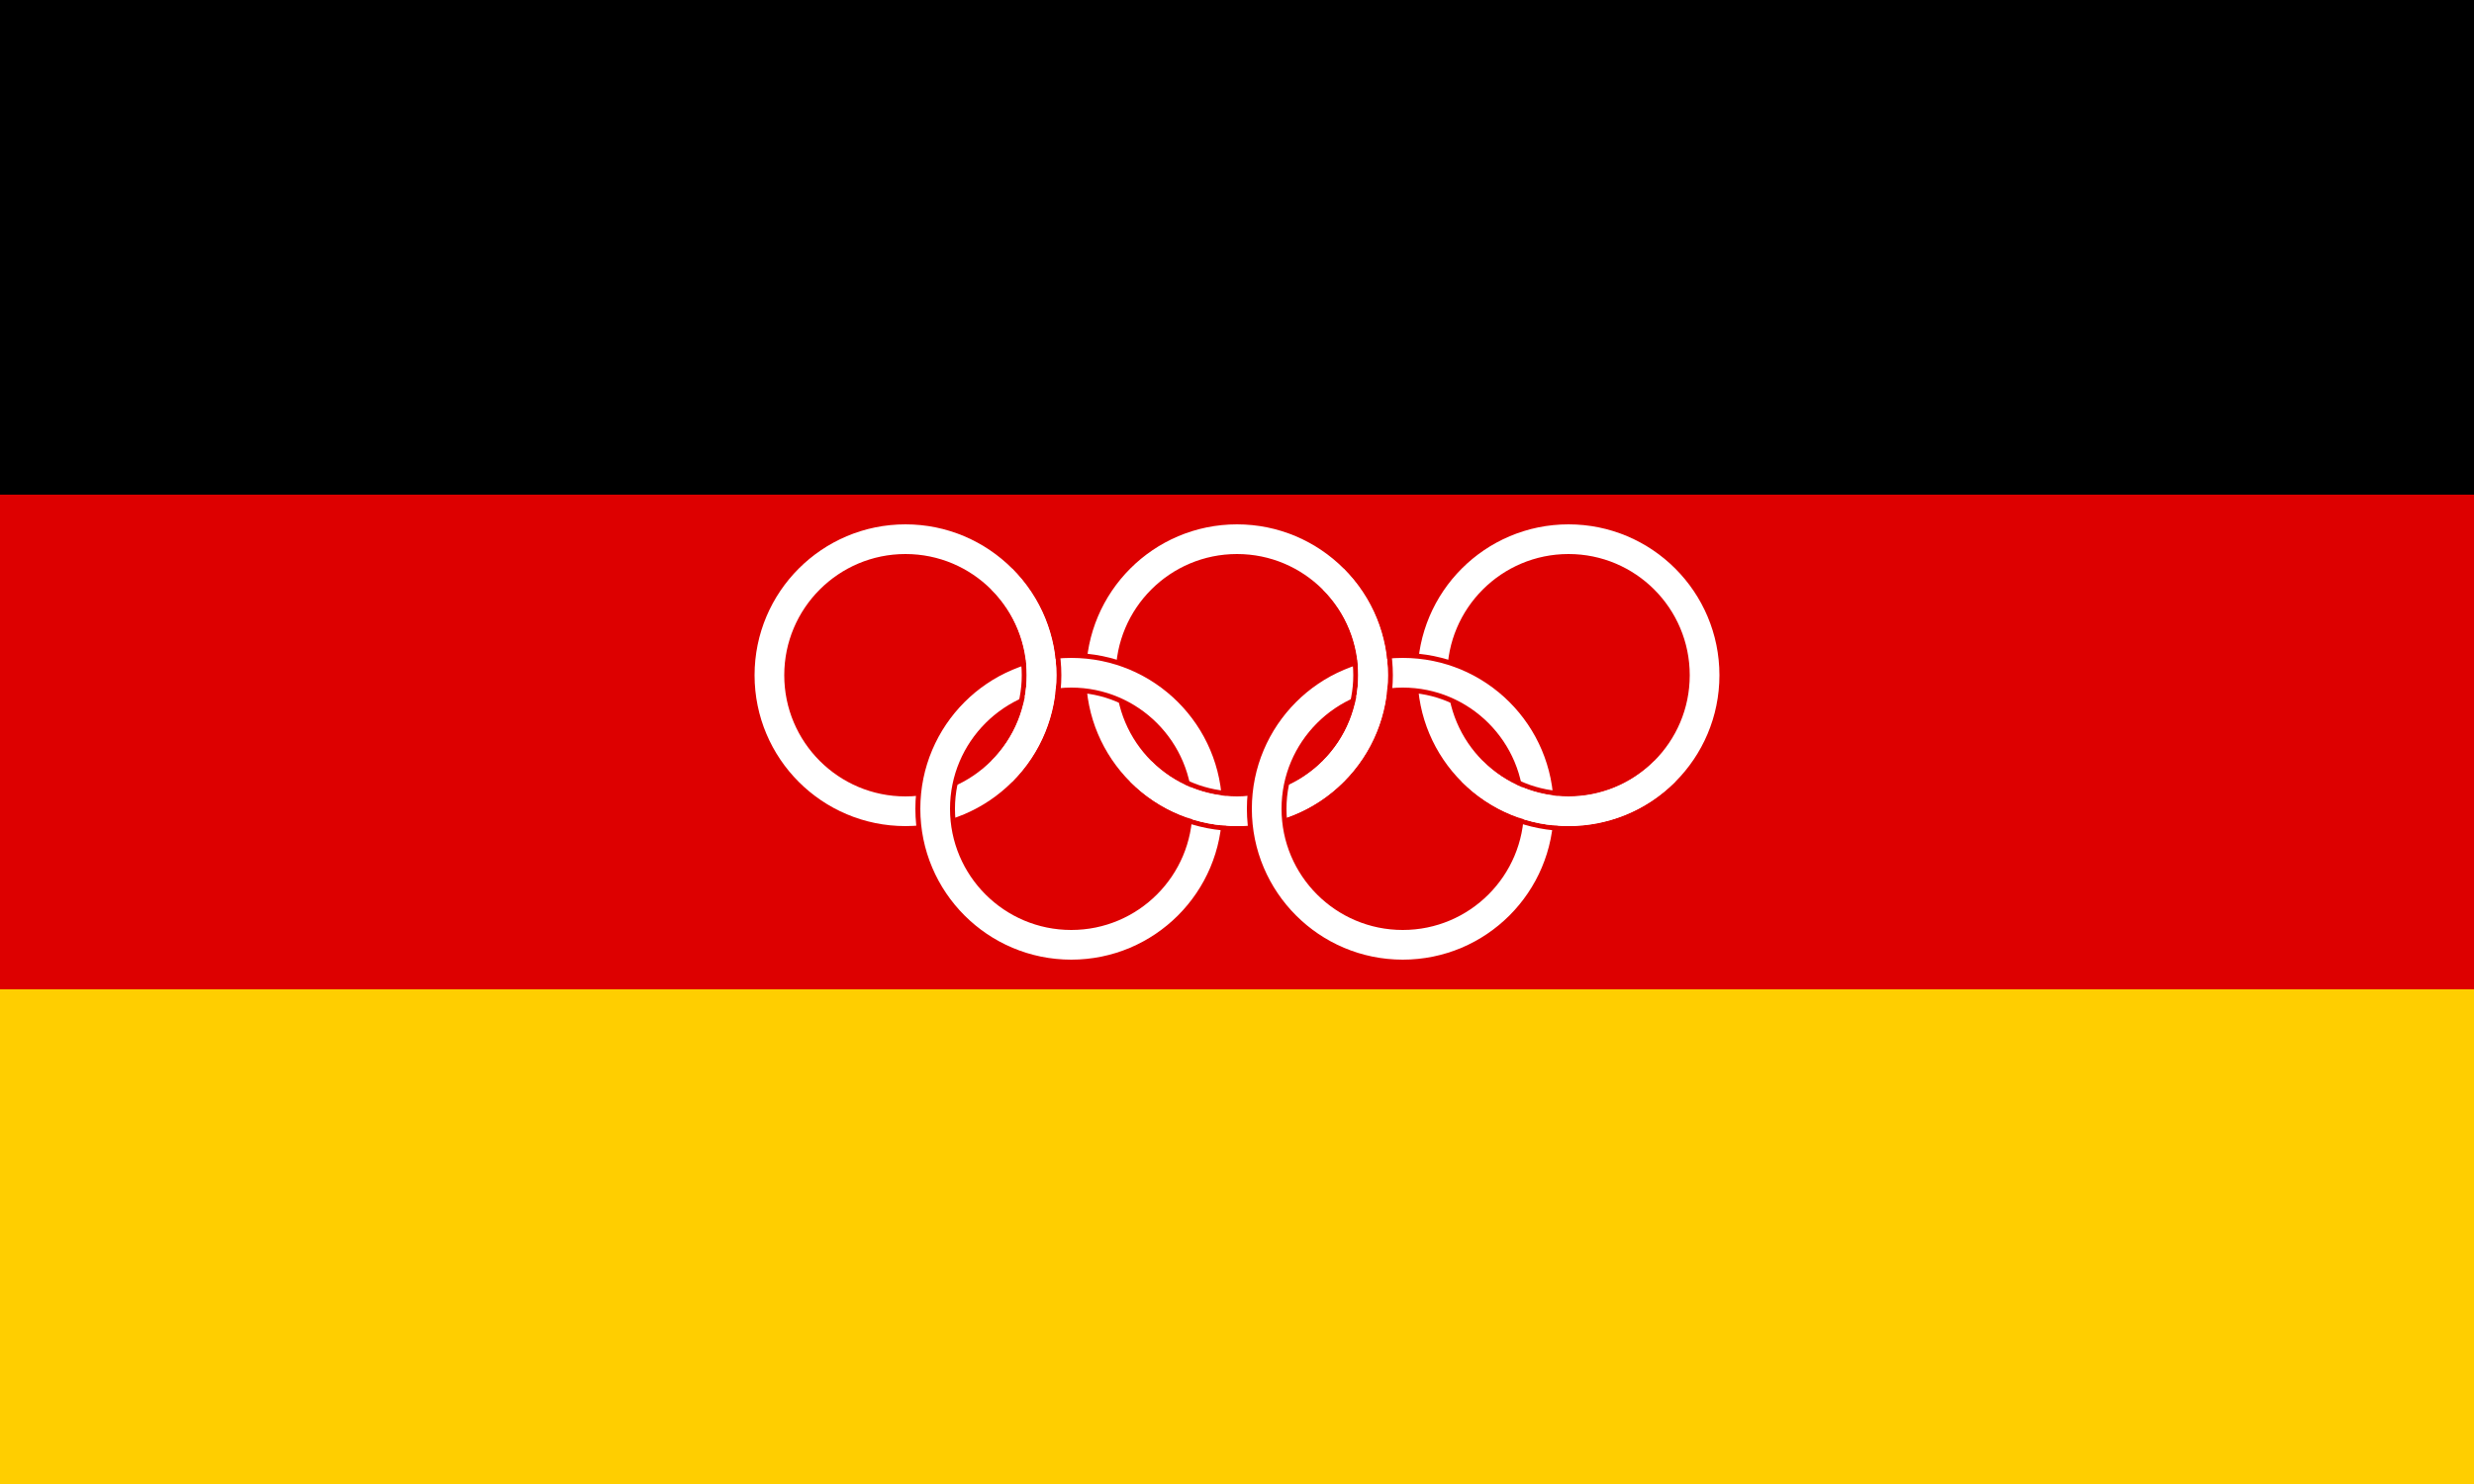
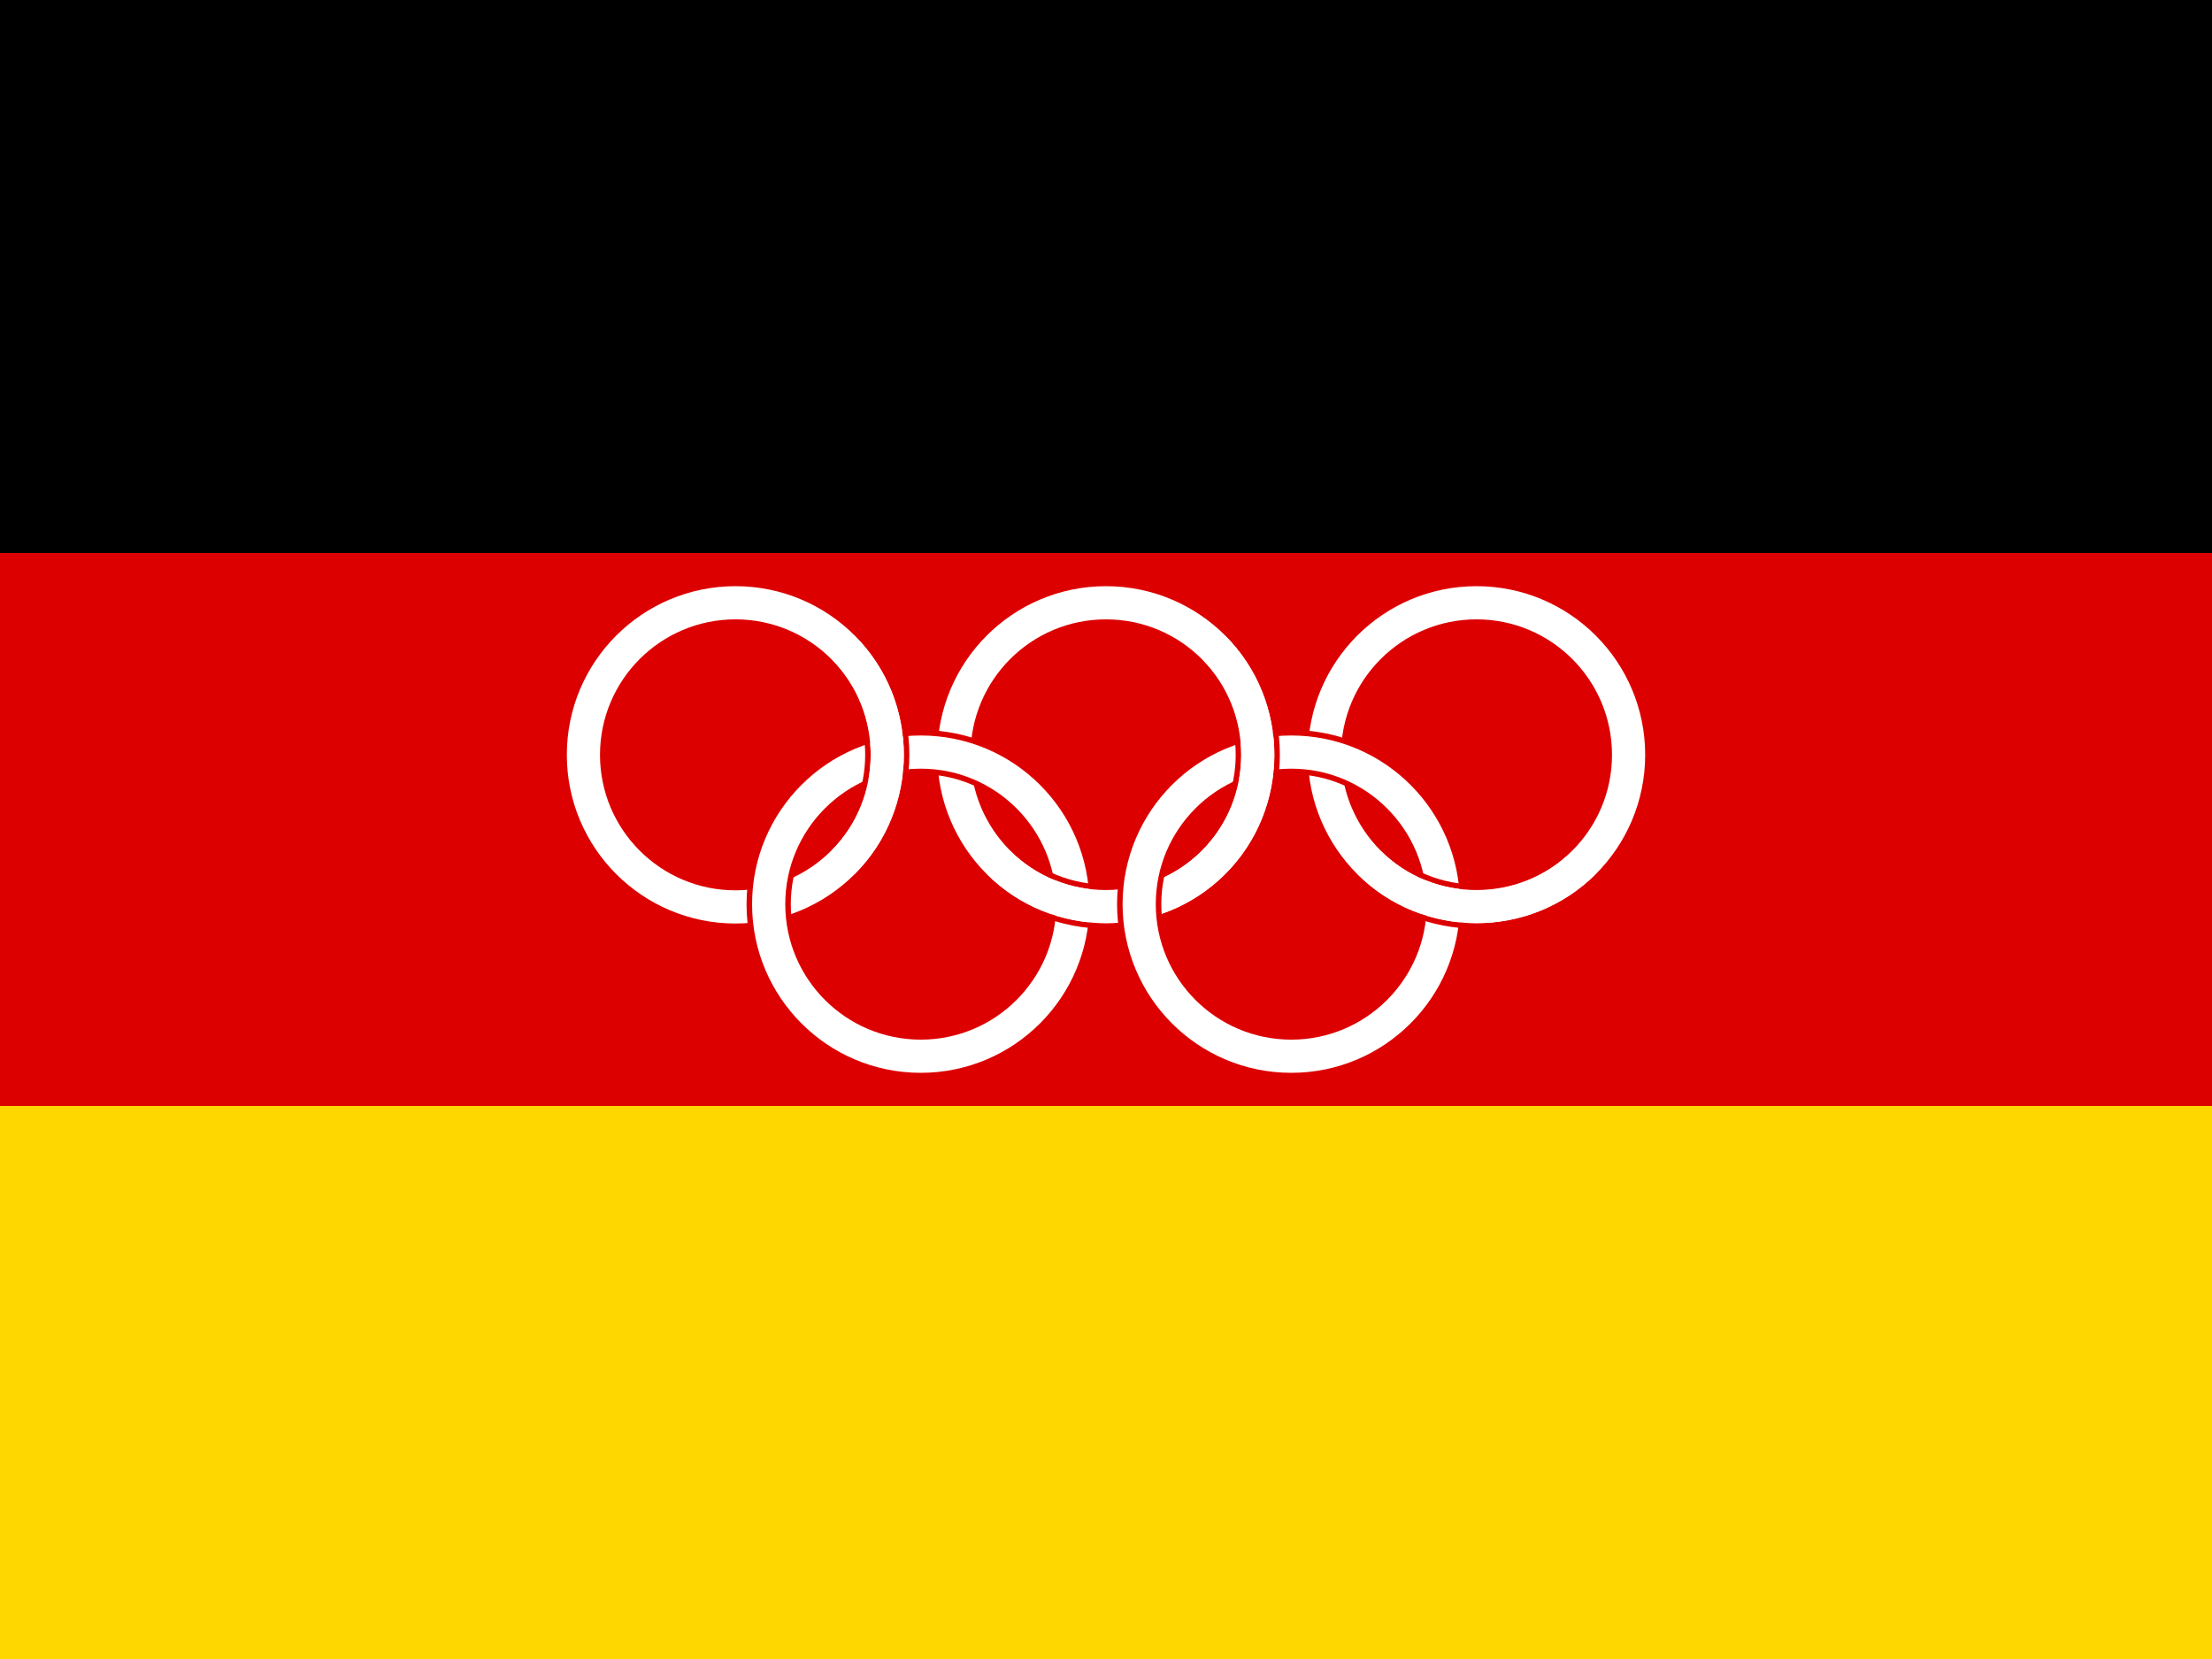
- <svg xmlns="http://www.w3.org/2000/svg" xmlns:xlink="http://www.w3.org/1999/xlink" version="1.1" width="1000" height="600" id="svg33">
-   <defs id="defs37" />
-   <rect width="1000" height="600" fill="gold" id="rect6" style="fill:#ffce00;fill-opacity:1" />
-   <rect width="1000" height="400" fill="#d00" id="rect8" style="fill:#dd0000;fill-opacity:1" />
-   <rect width="1000" height="200" fill="black" id="rect10" />
-   <circle cx="366" cy="273" r="55" fill="none" stroke="white" stroke-width="12" id="circle12" />
-   <g id="ri" fill="none" stroke="white" stroke-width="12">
-     <circle cx="500" cy="273" r="55" id="circle14" />
-     <circle cx="433" cy="327" r="55" stroke="#d00" stroke-width="16" id="circle16" />
-     <circle cx="433" cy="327" r="55" id="circle18" />
+ <svg xmlns="http://www.w3.org/2000/svg" width="100%" height="100%" viewBox="0 0 640 480" version="1.1" xml:space="preserve" style="fill-rule:evenodd;clip-rule:evenodd;">
+   <rect id="rect6" x="0" y="0" width="640" height="480" style="fill:#ffd700;" />
+   <rect id="rect8" x="0" y="0" width="640" height="320" style="fill:#d00;" />
+   <rect id="rect10" x="0" y="0" width="640" height="160" />
+   <circle id="circle12" cx="212.8" cy="218.4" r="44" style="fill:none;stroke:#fff;stroke-width:9.6px;" />
+   <g id="ri">
+     <circle id="circle14" cx="320" cy="218.4" r="44" style="fill:none;stroke:#fff;stroke-width:9.6px;" />
+     <circle id="circle16" cx="266.4" cy="261.6" r="44" style="fill:none;stroke:#d00;stroke-width:12.8px;" />
+     <circle id="circle18" cx="266.4" cy="261.6" r="44" style="fill:none;stroke:#fff;stroke-width:9.6px;" />
  </g>
  <g id="pr2">
-     <g id="pr" fill="none" stroke="#d00" stroke-width="2" transform="rotate(45,366,273)">
-       <path d="M 366,225 a 48,48 0 0,1 48,48 M 366,211 a 62,62 0 0,1 62,62" id="path21" />
-       <path d="M 366,218 a 55,55 0 0,1 55,55" stroke="white" stroke-width="12" id="path23" />
+     <g id="pr">
+       <path id="path21" d="M239.953,191.247c14.896,14.896 14.896,39.41 0,54.306m7.919,-62.225c19.241,19.24 19.241,50.904 0,70.144" style="fill:none;stroke:#d00;stroke-width:1.6px;" />
+       <path id="path23" d="M243.913,187.287c17.068,17.068 17.068,45.158 0,62.226" style="fill:none;stroke:#fff;stroke-width:9.6px;" />
    </g>
-     <use xlink:href="#pr" transform="translate(134) rotate(90,366,273)" id="use26" />
+     <g id="use26">
+       <path id="path211" d="M347.153,245.553c-14.896,14.896 -39.41,14.896 -54.306,0m62.225,7.919c-19.24,19.241 -50.904,19.241 -70.144,0" style="fill:none;stroke:#d00;stroke-width:1.6px;" />
+       <path id="path231" d="M351.113,249.513c-17.068,17.068 -45.158,17.068 -62.226,0" style="fill:none;stroke:#fff;stroke-width:9.6px;" />
+     </g>
  </g>
-   <use x="134" xlink:href="#ri" id="use29" />
-   <use x="134" xlink:href="#pr2" id="use31" />
+   <g id="use29">
+     <circle id="circle141" cx="427.2" cy="218.4" r="44" style="fill:none;stroke:#fff;stroke-width:9.6px;" />
+     <circle id="circle161" cx="373.6" cy="261.6" r="44" style="fill:none;stroke:#d00;stroke-width:12.8px;" />
+     <circle id="circle181" cx="373.6" cy="261.6" r="44" style="fill:none;stroke:#fff;stroke-width:9.6px;" />
+   </g>
+   <g id="use31">
+     <g id="pr1">
+       <path id="path212" d="M347.153,191.247c14.896,14.896 14.896,39.41 0,54.306m7.919,-62.225c19.241,19.24 19.241,50.904 0,70.144" style="fill:none;stroke:#d00;stroke-width:1.6px;" />
+       <path id="path232" d="M351.113,187.287c17.068,17.068 17.068,45.158 0,62.226" style="fill:none;stroke:#fff;stroke-width:9.6px;" />
+     </g>
+     <g id="use261">
+       <path id="path213" d="M454.353,245.553c-14.896,14.896 -39.41,14.896 -54.306,0m62.225,7.919c-19.24,19.241 -50.904,19.241 -70.144,0" style="fill:none;stroke:#d00;stroke-width:1.6px;" />
+       <path id="path233" d="M458.313,249.513c-17.068,17.068 -45.158,17.068 -62.226,0" style="fill:none;stroke:#fff;stroke-width:9.6px;" />
+     </g>
+   </g>
</svg>
